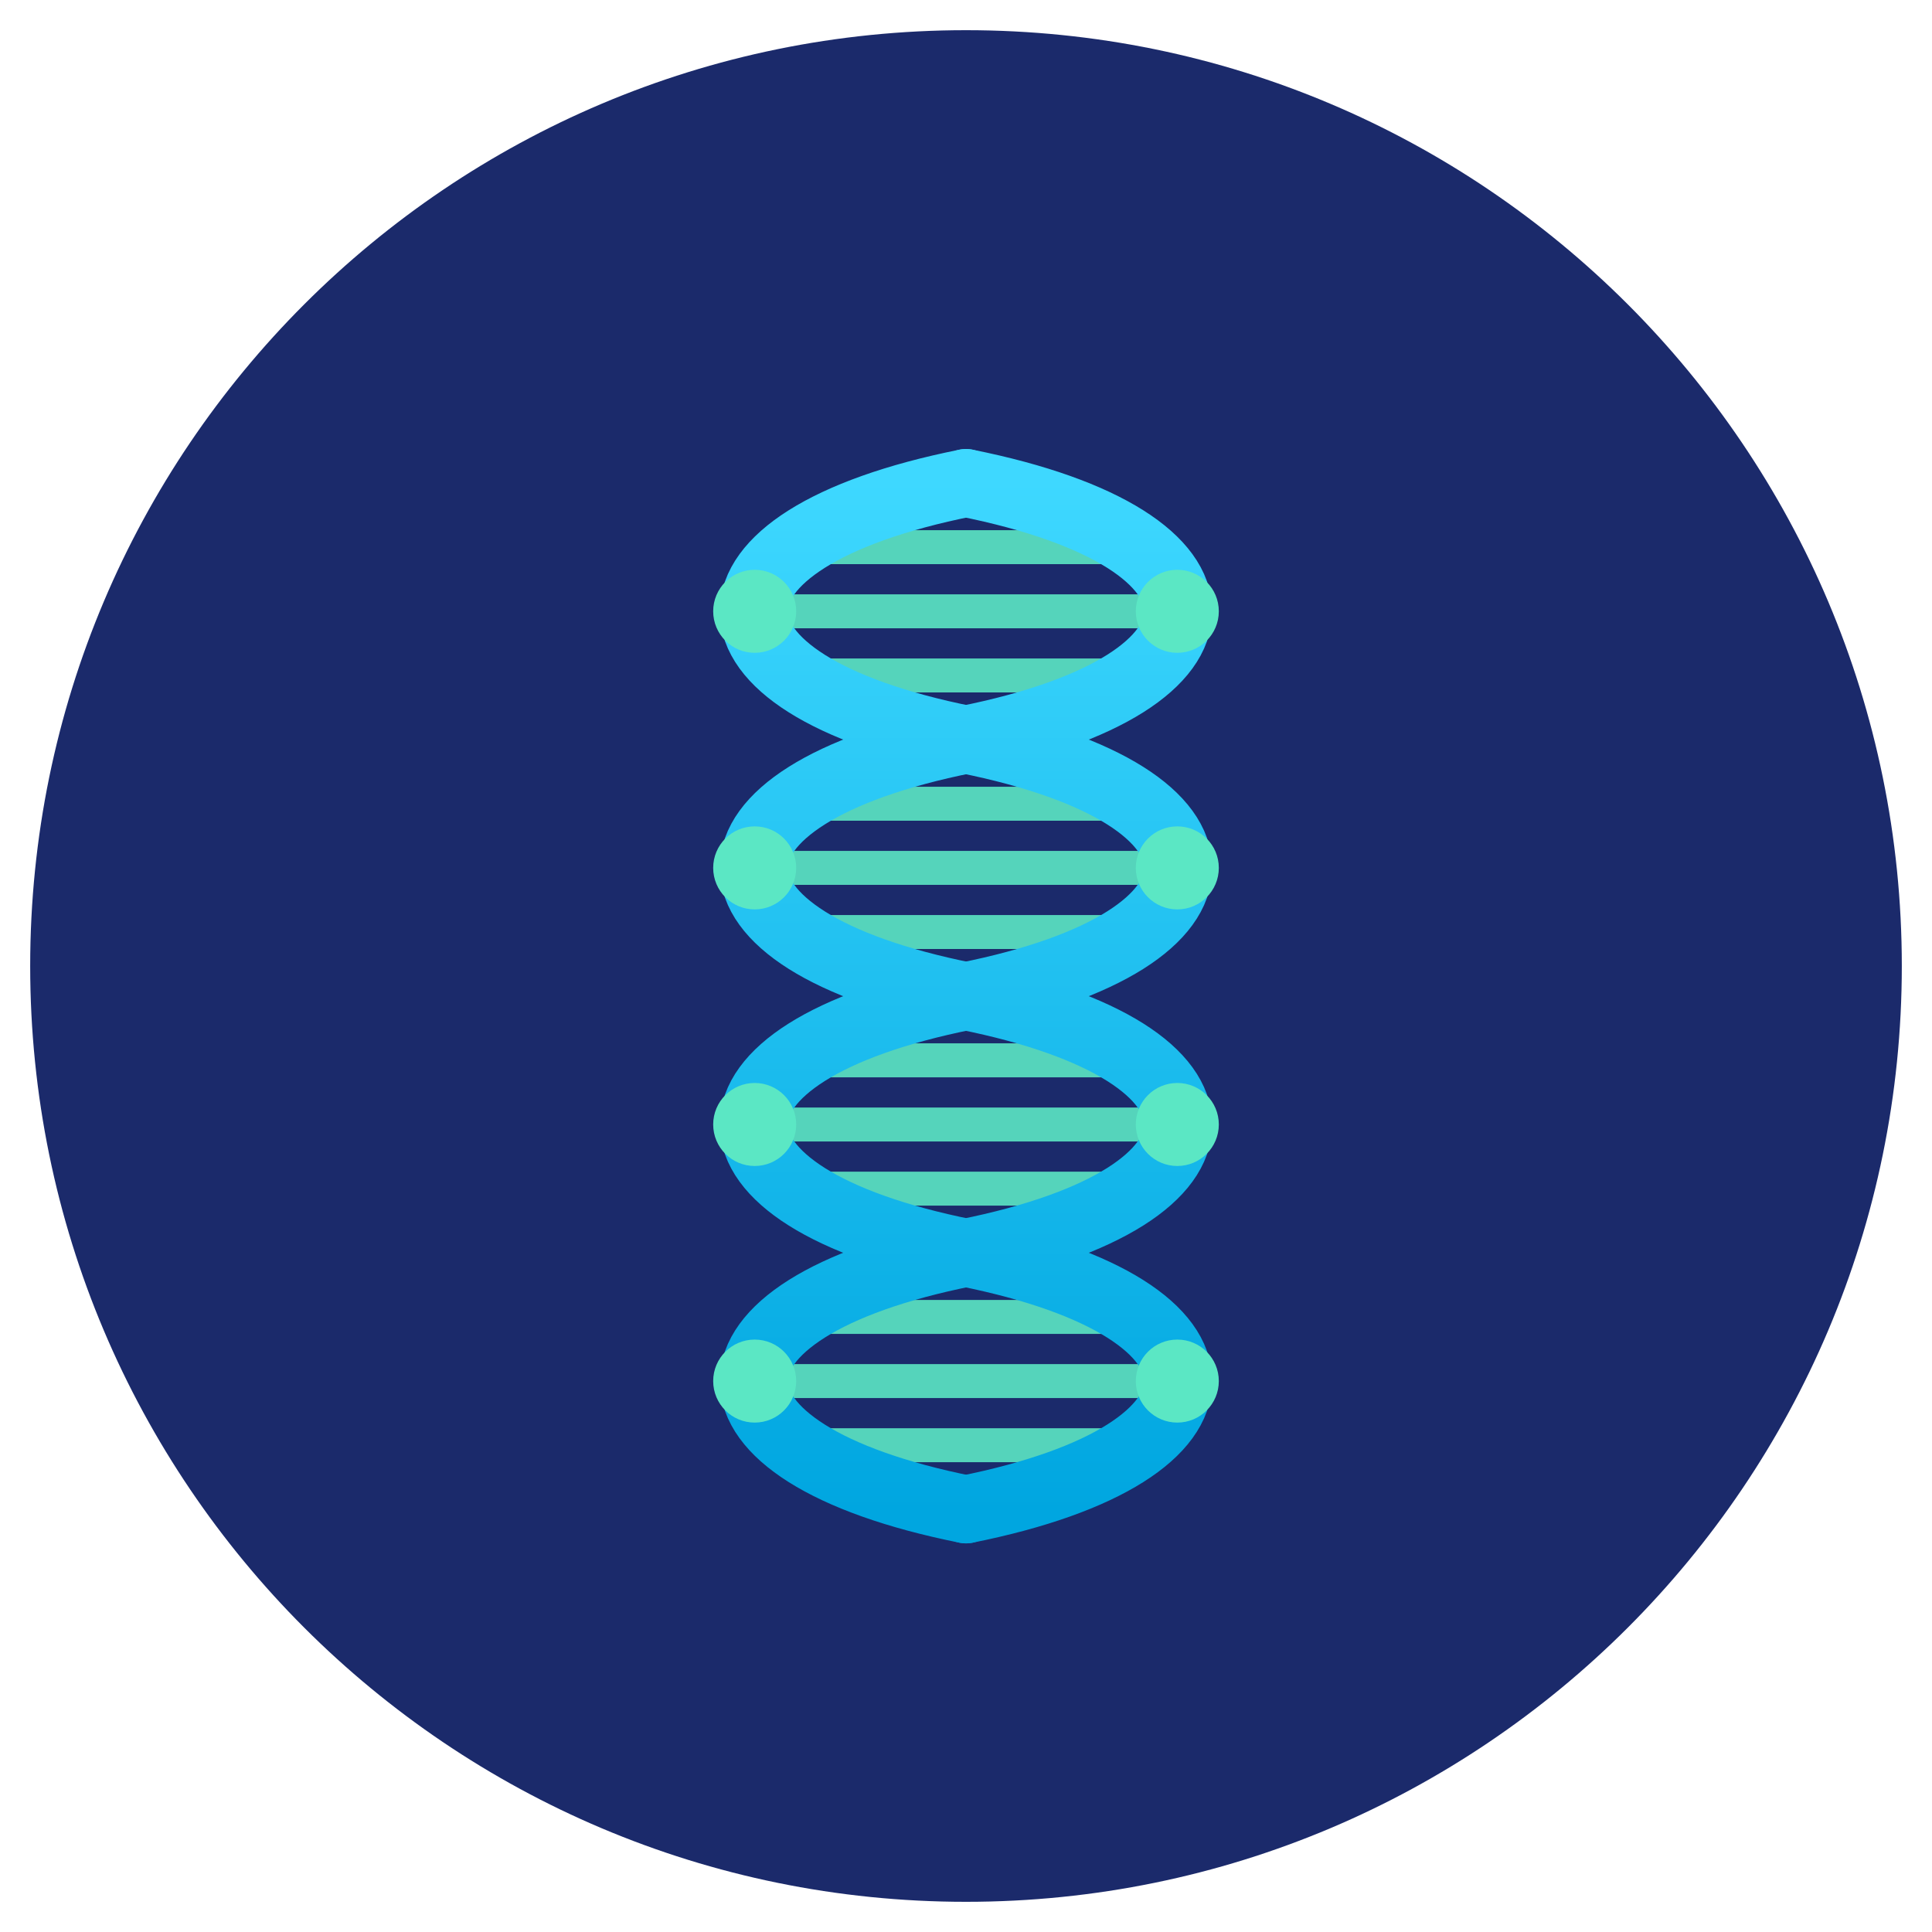
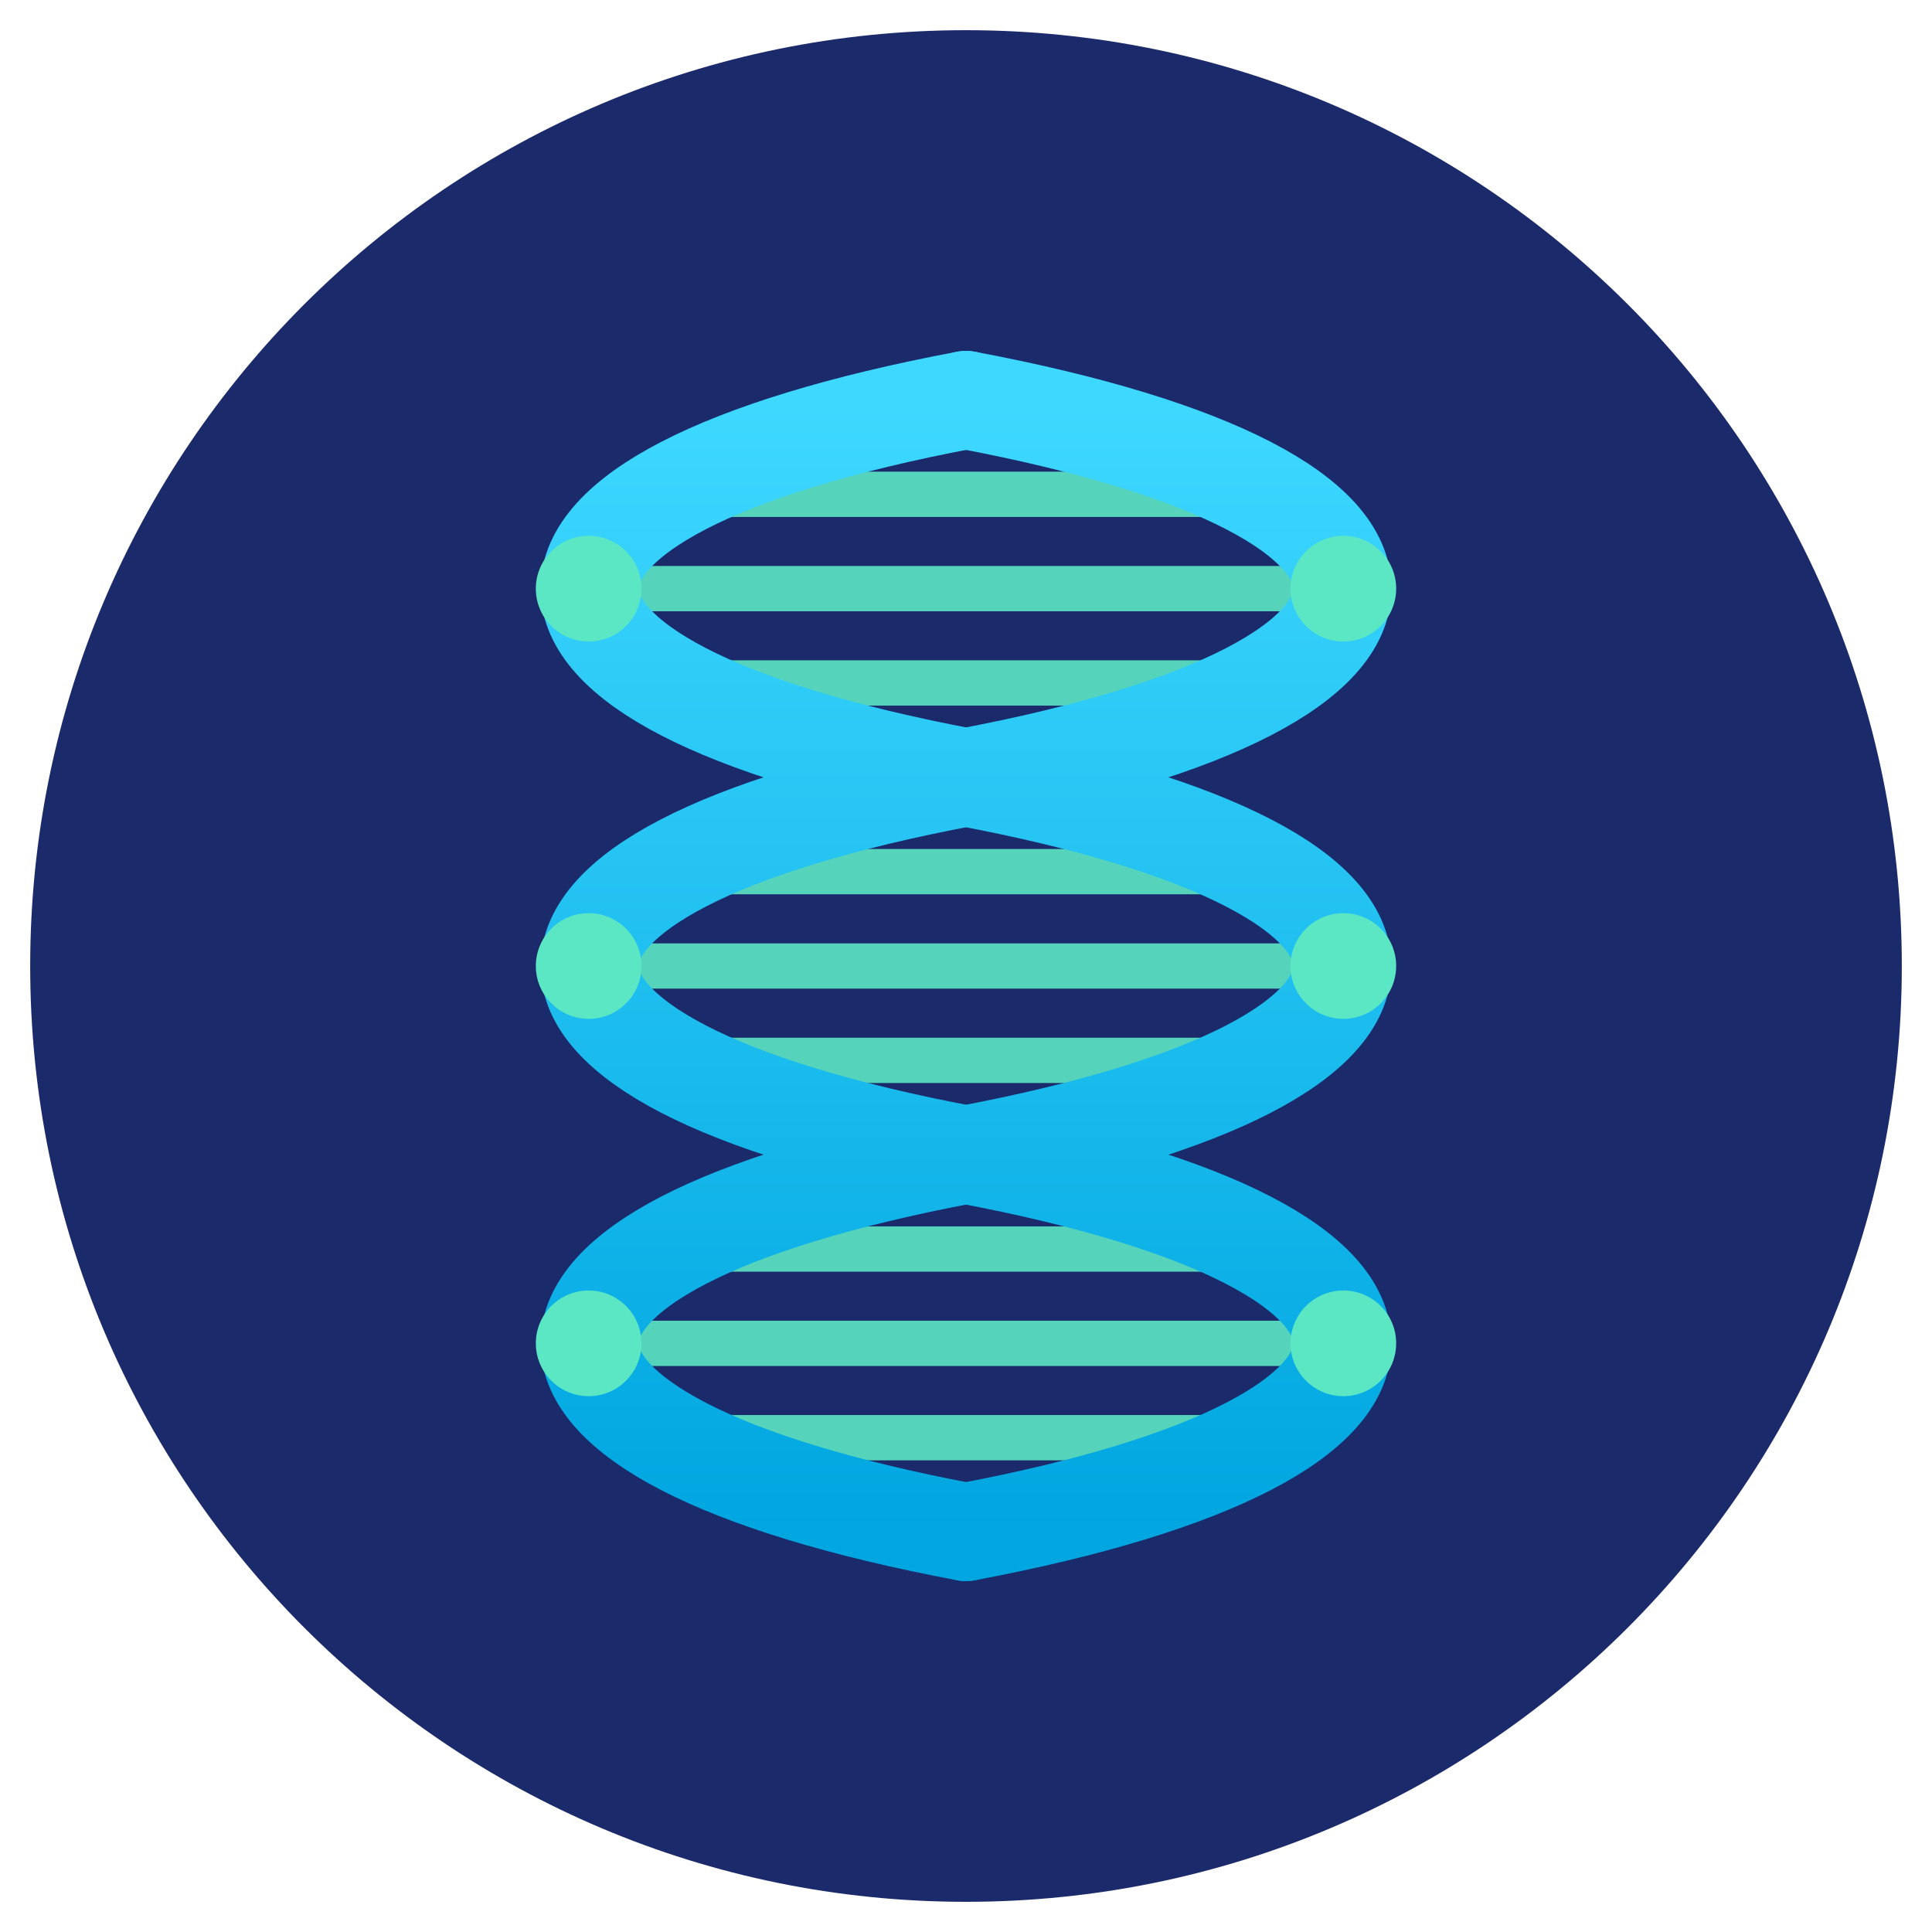
<svg xmlns="http://www.w3.org/2000/svg" viewBox="0 0 512 512" width="512" height="512" role="img" aria-labelledby="t d">
  <defs>
    <linearGradient id="strand" x1="0" y1="0" x2="0" y2="1">
      <stop offset="0%" stop-color="#3ED8FF" />
      <stop offset="100%" stop-color="#00A6E0" />
    </linearGradient>
  </defs>
  <circle cx="256" cy="256" r="248" fill="#1B2A6B" />
-   <g id="mark" fill="none" stroke-linecap="round">
-     <g stroke="#5BE7C4" stroke-width="9" opacity="0.9">
-       <line x1="216" y1="145" x2="296" y2="145" />
-       <line x1="200" y1="162" x2="312" y2="162" />
-       <line x1="216" y1="179" x2="296" y2="179" />
-       <line x1="216" y1="213" x2="296" y2="213" />
-       <line x1="200" y1="230" x2="312" y2="230" />
-       <line x1="216" y1="247" x2="296" y2="247" />
-       <line x1="216" y1="281" x2="296" y2="281" />
-       <line x1="200" y1="298" x2="312" y2="298" />
-       <line x1="216" y1="315" x2="296" y2="315" />
-       <line x1="216" y1="349" x2="296" y2="349" />
-       <line x1="200" y1="366" x2="312" y2="366" />
-       <line x1="216" y1="383" x2="296" y2="383" />
+   <g fill="none" stroke-linecap="round">
+     <g stroke="#5BE7C4" stroke-width="12" opacity="0.9">
+       <line x1="185" y1="131" x2="327" y2="131" />
+       <line x1="156" y1="156" x2="356" y2="156" />
+       <line x1="185" y1="181" x2="327" y2="181" />
+       <line x1="185" y1="231" x2="327" y2="231" />
+       <line x1="156" y1="256" x2="356" y2="256" />
+       <line x1="185" y1="281" x2="327" y2="281" />
+       <line x1="185" y1="331" x2="327" y2="331" />
+       <line x1="156" y1="356" x2="356" y2="356" />
+       <line x1="185" y1="381" x2="327" y2="381" />
    </g>
-     <path stroke="url(#strand)" stroke-width="18" d="M256,128 C331,143 331,181 256,196                      C181,211 181,249 256,264                      C331,279 331,317 256,332                      C181,347 181,385 256,400" />
-     <path stroke="url(#strand)" stroke-width="18" d="M256,128 C181,143 181,181 256,196                      C331,211 331,249 256,264                      C181,279 181,317 256,332                      C331,347 331,385 256,400" />
+     <path stroke="url(#strand)" stroke-width="26" d="M256,106 C389,131 389,181 256,206                      C123,231 123,281 256,306                      C389,331 389,381 256,406" />
+     <path stroke="url(#strand)" stroke-width="26" d="M256,106 C123,131 123,181 256,206                      C389,231 389,281 256,306                      C123,331 123,381 256,406" />
    <g fill="#5BE7C4" stroke="none">
-       <circle cx="200" cy="162" r="11" />
-       <circle cx="312" cy="162" r="11" />
-       <circle cx="200" cy="230" r="11" />
-       <circle cx="312" cy="230" r="11" />
-       <circle cx="200" cy="298" r="11" />
-       <circle cx="312" cy="298" r="11" />
-       <circle cx="200" cy="366" r="11" />
-       <circle cx="312" cy="366" r="11" />
+       <circle cx="156" cy="156" r="14" />
+       <circle cx="356" cy="156" r="14" />
+       <circle cx="156" cy="256" r="14" />
+       <circle cx="356" cy="256" r="14" />
+       <circle cx="156" cy="356" r="14" />
+       <circle cx="356" cy="356" r="14" />
    </g>
  </g>
</svg>
